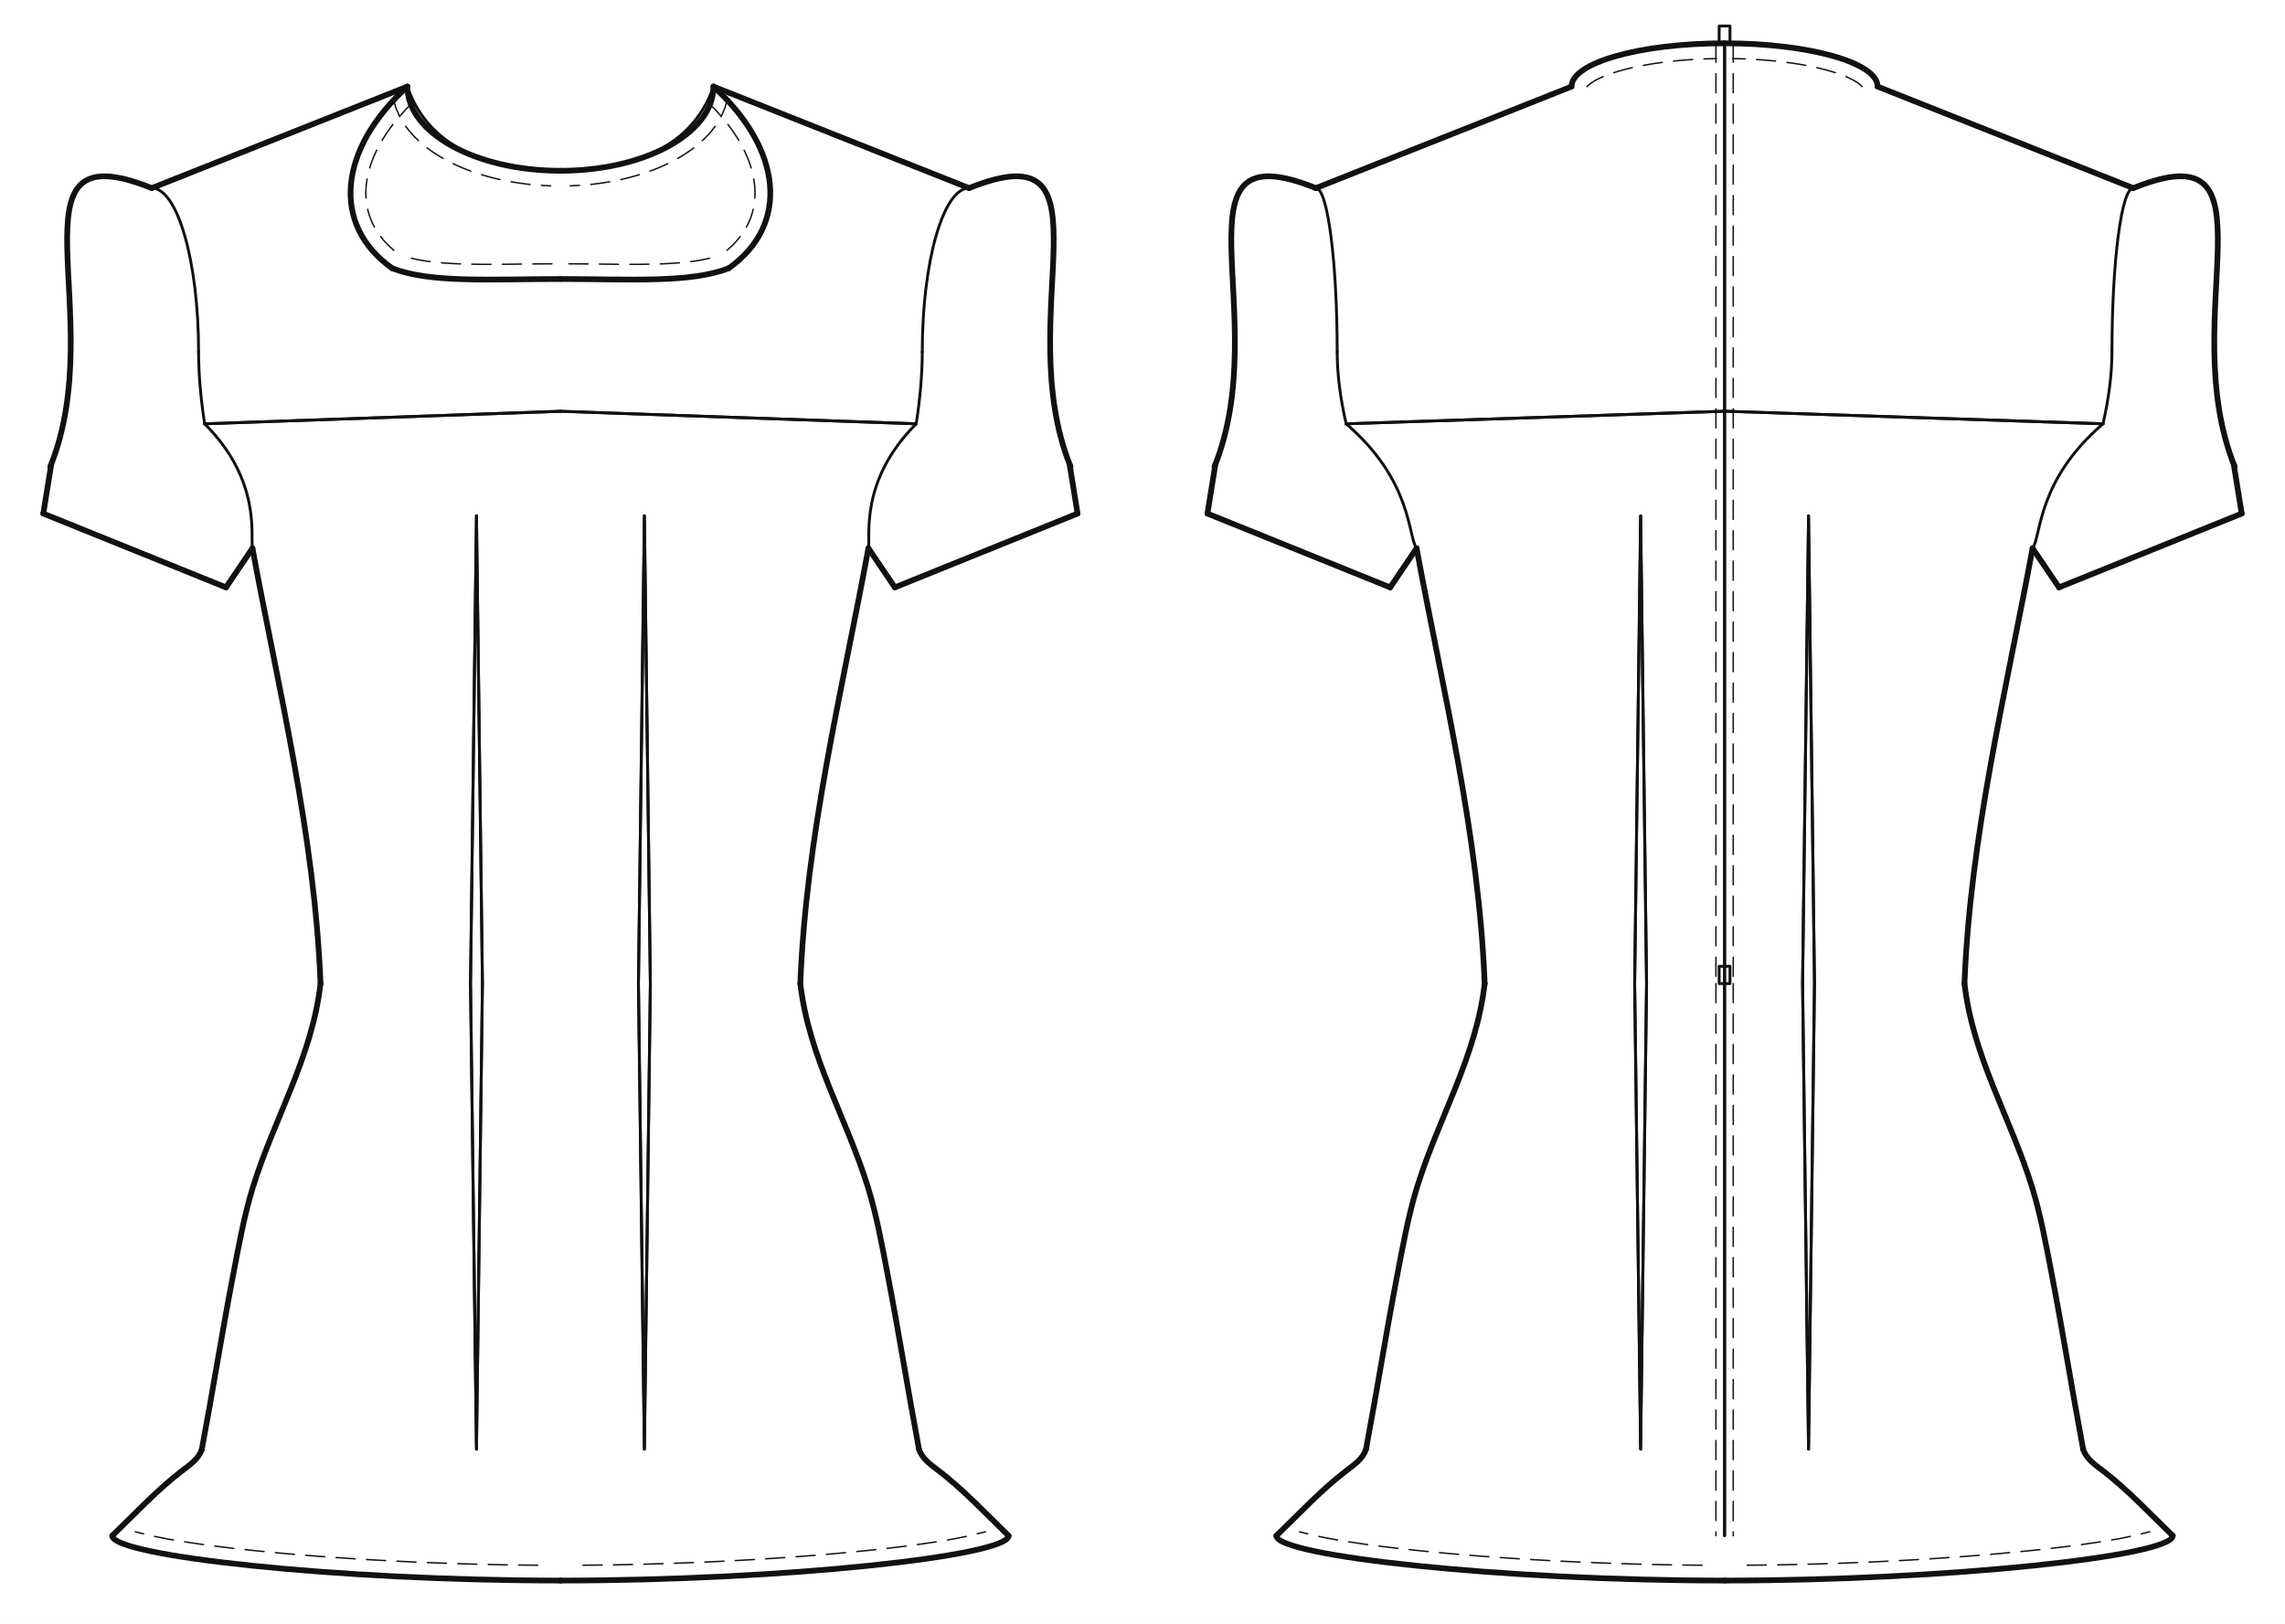
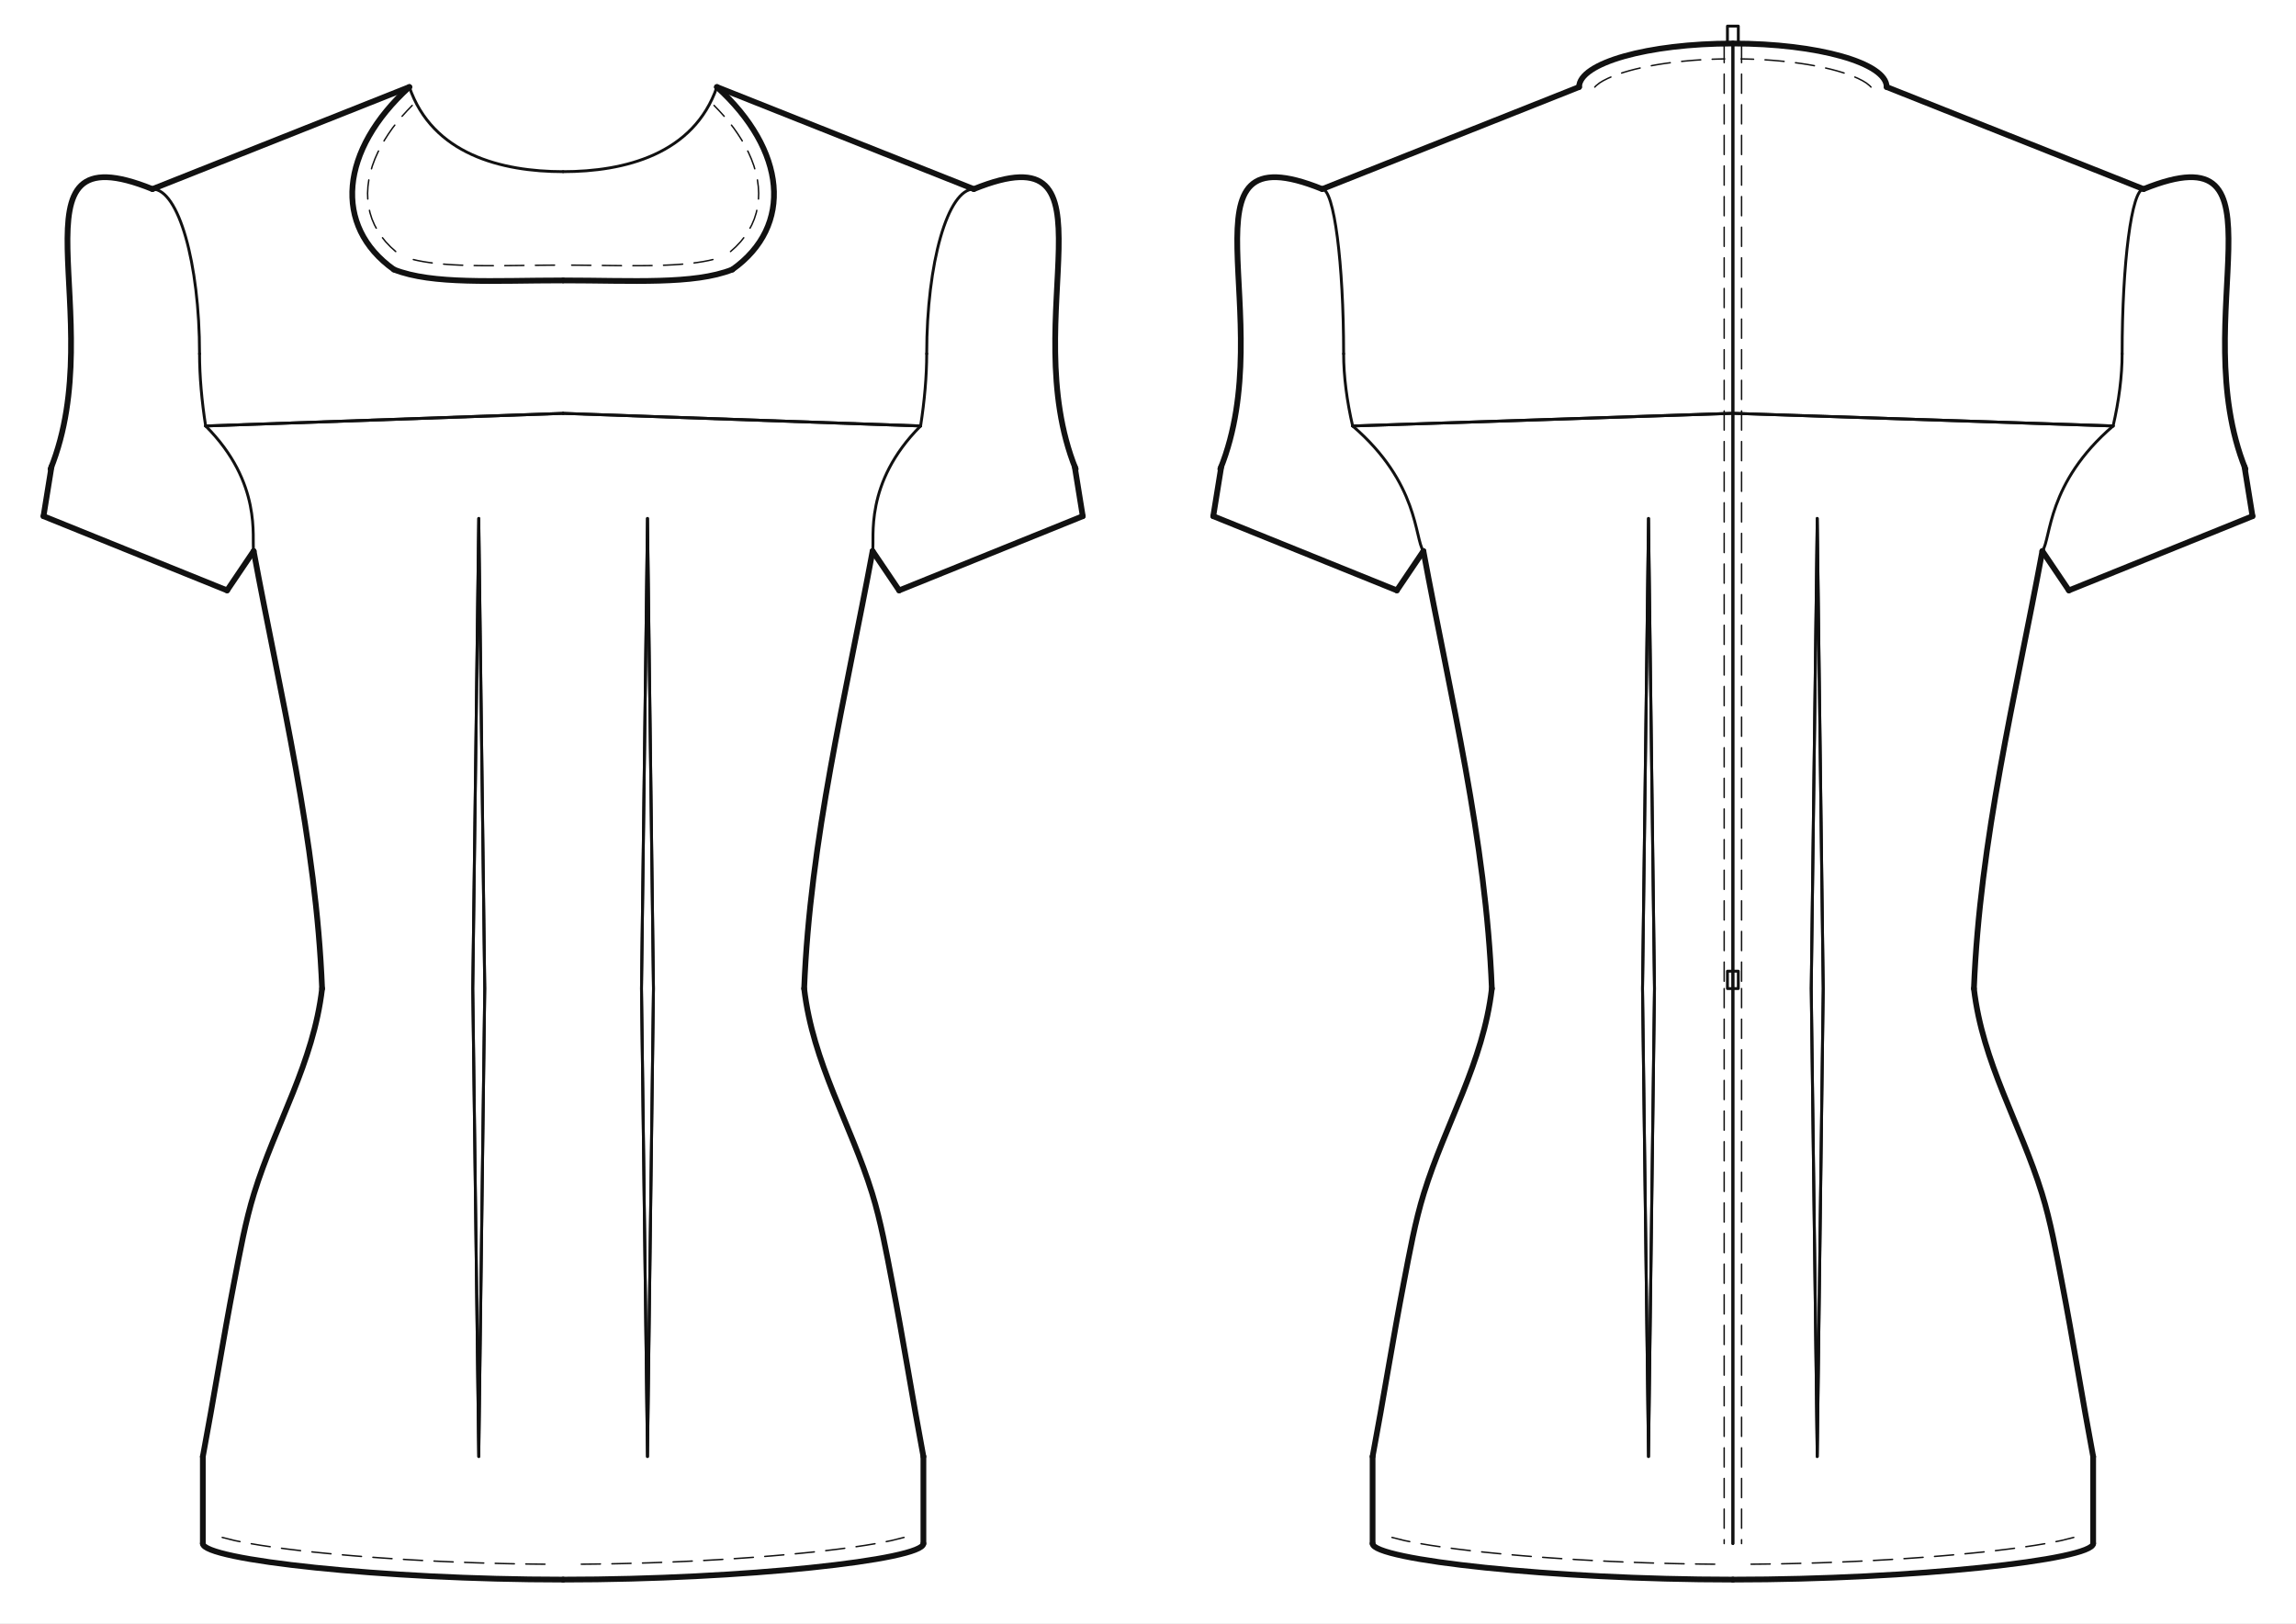
- <svg xmlns="http://www.w3.org/2000/svg" data-ops="20" viewBox="-20.000 -40.000 1055.534 750.204" data-scale="1:1" data-unit-mm="1" data-graf="taban-elbise" data-body="croquis36" data-size="croquis36" data-panel="6" data-gorunum="2" data-kavis="beden" data-y-waist="414.400" data-y-bust="213.300" data-y-hip="629.500">
-   <rect x="-20.000" y="-40.000" width="1055.534" height="750.204" fill="#ffffff" />
+ <svg xmlns="http://www.w3.org/2000/svg" data-ops="18" viewBox="-20.000 -40.000 1055.534 746.063" data-scale="1:1" data-unit-mm="1" data-graf="taban-elbise" data-body="croquis36" data-size="croquis36" data-panel="6" data-gorunum="2" data-kavis="beden" data-y-waist="414.400" data-y-bust="213.300" data-y-hip="629.500">
+   <rect x="-20.000" y="-40.000" width="1055.534" height="746.063" fill="#ffffff" />
  <g id="croquis" fill="none" stroke="none">
    <g data-view="front" data-eksen="cf" transform="translate(238.884 0)">
      <path data-rol="siluet" data-view="front" data-kaynak="croquis-landmark" data-manken-bust-y="213.300" data-manken-koltukalti-y="198.300" data-manken-bel-y="414.400" data-manken-kalca-y="629.500" data-omuz-uc="188.800 46.900" data-manken-bel-yarim-mm="106.400" d="M 70.700 0.000 L 188.800 46.900 L 123.000 198.300 L 133.400 213.300 L 126.500 278.300 L 106.400 414.400 L 137.200 514.400 L 156.900 629.500 L -156.900 629.500 L -137.200 514.400 L -106.400 414.400 L -126.500 278.300 L -133.400 213.300 L -123.000 198.300 L -188.800 46.900 L -70.700 0.000 Z" />
    </g>
    <g data-view="back" data-eksen="cb" transform="translate(776.651 0)">
      <path data-rol="siluet" data-view="back" data-kaynak="croquis-landmark" data-manken-bust-y="213.300" data-manken-koltukalti-y="198.300" data-manken-bel-y="414.400" data-manken-kalca-y="629.500" data-omuz-uc="188.800 46.900" data-manken-bel-yarim-mm="106.400" d="M 70.700 0.000 L 188.800 46.900 L 123.000 198.300 L 133.400 213.300 L 126.500 278.300 L 106.400 414.400 L 137.200 514.400 L 156.900 629.500 L -156.900 629.500 L -137.200 514.400 L -106.400 414.400 L -126.500 278.300 L -133.400 213.300 L -123.000 198.300 L -188.800 46.900 L -70.700 0.000 Z" />
    </g>
  </g>
  <g id="outline" fill="none" stroke="#111111" stroke-width="2.639" stroke-linejoin="round" stroke-linecap="round">
    <g data-view="front" data-eksen="cf" transform="translate(238.884 0)">
-       <path data-panel="on_govde_alt" data-edge="hem_front" data-tur="cut" d="M 0.000 690.204 C 103.520 690.204 207.041 678.817 207.041 669.500" />
-       <path data-panel="on_govde_alt" data-edge="hem_front" data-tur="cut" d="M 0.000 690.204 C -103.520 690.204 -207.041 678.817 -207.041 669.500" />
-       <path data-panel="on_govde_alt" data-edge="side_front.1" data-tur="seam" d="M 207.041 669.500 C 196.650 659.463 186.224 648.229 174.780 639.500 C 171.257 636.813 166.987 633.909 165.632 629.500" />
-       <path data-panel="on_govde_alt" data-edge="side_front.1" data-tur="seam" d="M -207.041 669.500 C -196.650 659.463 -186.224 648.229 -174.780 639.500 C -171.257 636.813 -166.987 633.909 -165.632 629.500" />
+       <path data-panel="on_govde_alt" data-edge="hem_front" data-tur="cut" d="M 0.000 686.063 C 82.816 686.063 165.632 676.953 165.632 669.500" />
+       <path data-panel="on_govde_alt" data-edge="hem_front" data-tur="cut" d="M 0.000 686.063 C -82.816 686.063 -165.632 676.953 -165.632 669.500" />
+       <path data-panel="on_govde_alt" data-edge="side_front.1" data-tur="seam" d="M 165.632 669.500 L 165.632 629.500" />
+       <path data-panel="on_govde_alt" data-edge="side_front.1" data-tur="seam" d="M -165.632 669.500 L -165.632 629.500" />
      <path data-panel="on_govde_alt" data-edge="side_front.2" data-tur="seam" d="M 165.632 629.500 C 160.581 602.652 156.332 575.658 151.154 548.837 C 148.579 535.500 146.079 521.469 142.062 508.506 C 132.077 476.285 114.809 448.645 110.813 414.400" />
      <path data-panel="on_govde_alt" data-edge="side_front.2" data-tur="seam" d="M -165.632 629.500 C -160.581 602.652 -156.332 575.658 -151.154 548.837 C -148.579 535.500 -146.079 521.469 -142.062 508.506 C -132.077 476.285 -114.809 448.645 -110.813 414.400" />
      <path data-panel="on_govde_alt" data-edge="side_front" data-tur="seam" d="M 110.813 414.400 C 113.520 345.871 129.850 280.382 142.272 213.300" />
      <path data-panel="on_govde_alt" data-edge="side_front" data-tur="seam" d="M -110.813 414.400 C -113.520 345.871 -129.850 280.382 -142.272 213.300" />
      <path data-panel="on_roba" data-edge="shoulder" data-tur="seam" d="M 188.800 46.900 L 70.700 0.000" />
      <path data-panel="on_roba" data-edge="shoulder" data-tur="seam" d="M -188.800 46.900 L -70.700 0.000" />
-       <path data-panel="on_roba" data-edge="neck_front" data-tur="cut" d="M 70.700 0.000 C 70.700 21.484 39.047 38.900 0.000 38.900" />
-       <path data-panel="on_roba" data-edge="neck_front" data-tur="cut" d="M -70.700 0.000 C -70.700 21.484 -39.047 38.900 0.000 38.900" />
      <path data-panel="kol" data-edge="kapak_basi" data-tur="kapak" d="M 188.800 46.900 C 258.628 18.684 207.424 105.745 235.640 175.573" />
      <path data-panel="kol" data-edge="kapak_basi" data-tur="kapak" d="M -188.800 46.900 C -258.628 18.684 -207.424 105.745 -235.640 175.573" />
      <path data-panel="kol" data-edge="underarm_front" data-tur="kol" d="M 235.209 174.507 L 238.884 197.268" />
      <path data-panel="kol" data-edge="underarm_front" data-tur="kol" d="M -235.209 174.507 L -238.884 197.268" />
      <path data-panel="kol" data-edge="hem" data-tur="kol" d="M 238.884 197.268 L 154.477 231.375" />
      <path data-panel="kol" data-edge="hem" data-tur="kol" d="M -238.884 197.268 L -154.477 231.375" />
      <path data-panel="kol" data-edge="underarm_back" data-tur="kol" d="M 154.477 231.375 L 142.272 213.300" />
      <path data-panel="kol" data-edge="underarm_back" data-tur="kol" d="M -154.477 231.375 L -142.272 213.300" />
      <path data-panel="yaka_on" data-edge="dis1" data-tur="cut" d="M 0.000 88.900 C 31.815 88.900 60.095 90.900 77.770 83.900" />
      <path data-panel="yaka_on" data-edge="dis1" data-tur="cut" d="M 0.000 88.900 C -31.815 88.900 -60.095 90.900 -77.770 83.900" />
      <path data-panel="yaka_on" data-edge="dis2" data-tur="cut" d="M 77.770 83.900 C 106.050 63.900 102.515 28.900 70.700 0.000" />
      <path data-panel="yaka_on" data-edge="dis2" data-tur="cut" d="M -77.770 83.900 C -106.050 63.900 -102.515 28.900 -70.700 0.000" />
    </g>
    <g data-view="back" data-eksen="cb" transform="translate(776.651 0)">
-       <path data-panel="arka_govde_alt" data-edge="hem_back" data-tur="cut" d="M 0.000 690.204 C 103.520 690.204 207.041 678.817 207.041 669.500" />
-       <path data-panel="arka_govde_alt" data-edge="hem_back" data-tur="cut" d="M 0.000 690.204 C -103.520 690.204 -207.041 678.817 -207.041 669.500" />
-       <path data-panel="arka_govde_alt" data-edge="side_back.1" data-tur="seam" d="M 207.041 669.500 C 196.650 659.463 186.224 648.229 174.780 639.500 C 171.257 636.813 166.987 633.909 165.632 629.500" />
-       <path data-panel="arka_govde_alt" data-edge="side_back.1" data-tur="seam" d="M -207.041 669.500 C -196.650 659.463 -186.224 648.229 -174.780 639.500 C -171.257 636.813 -166.987 633.909 -165.632 629.500" />
+       <path data-panel="arka_govde_alt" data-edge="hem_back" data-tur="cut" d="M 0.000 686.063 C 82.816 686.063 165.632 676.953 165.632 669.500" />
+       <path data-panel="arka_govde_alt" data-edge="hem_back" data-tur="cut" d="M 0.000 686.063 C -82.816 686.063 -165.632 676.953 -165.632 669.500" />
+       <path data-panel="arka_govde_alt" data-edge="side_back.1" data-tur="seam" d="M 165.632 669.500 L 165.632 629.500" />
+       <path data-panel="arka_govde_alt" data-edge="side_back.1" data-tur="seam" d="M -165.632 669.500 L -165.632 629.500" />
      <path data-panel="arka_govde_alt" data-edge="side_back.2" data-tur="seam" d="M 165.632 629.500 C 160.581 602.652 156.332 575.658 151.154 548.837 C 148.579 535.500 146.079 521.469 142.062 508.506 C 132.077 476.285 114.809 448.645 110.813 414.400" />
      <path data-panel="arka_govde_alt" data-edge="side_back.2" data-tur="seam" d="M -165.632 629.500 C -160.581 602.652 -156.332 575.658 -151.154 548.837 C -148.579 535.500 -146.079 521.469 -142.062 508.506 C -132.077 476.285 -114.809 448.645 -110.813 414.400" />
      <path data-panel="arka_govde_alt" data-edge="side_back" data-tur="seam" d="M 110.813 414.400 C 113.520 345.871 129.850 280.382 142.272 213.300" />
      <path data-panel="arka_govde_alt" data-edge="side_back" data-tur="seam" d="M -110.813 414.400 C -113.520 345.871 -129.850 280.382 -142.272 213.300" />
      <path data-panel="arka_roba" data-edge="shoulder" data-tur="seam" d="M 188.800 46.900 L 70.700 0.000" />
      <path data-panel="arka_roba" data-edge="shoulder" data-tur="seam" d="M -188.800 46.900 L -70.700 0.000" />
      <path data-panel="arka_roba" data-edge="neck_back" data-tur="cut" d="M 70.700 0.000 C 70.700 -11.046 39.047 -20.000 0.000 -20.000" />
      <path data-panel="arka_roba" data-edge="neck_back" data-tur="cut" d="M -70.700 0.000 C -70.700 -11.046 -39.047 -20.000 0.000 -20.000" />
      <path data-panel="kol" data-edge="kapak_basi" data-tur="kapak" d="M 188.800 46.900 C 258.628 18.684 207.424 105.745 235.640 175.573" />
      <path data-panel="kol" data-edge="kapak_basi" data-tur="kapak" d="M -188.800 46.900 C -258.628 18.684 -207.424 105.745 -235.640 175.573" />
      <path data-panel="kol" data-edge="underarm_front" data-tur="kol" d="M 235.209 174.507 L 238.884 197.268" />
      <path data-panel="kol" data-edge="underarm_front" data-tur="kol" d="M -235.209 174.507 L -238.884 197.268" />
      <path data-panel="kol" data-edge="hem" data-tur="kol" d="M 238.884 197.268 L 154.477 231.375" />
      <path data-panel="kol" data-edge="hem" data-tur="kol" d="M -238.884 197.268 L -154.477 231.375" />
      <path data-panel="kol" data-edge="underarm_back" data-tur="kol" d="M 154.477 231.375 L 142.272 213.300" />
      <path data-panel="kol" data-edge="underarm_back" data-tur="kol" d="M -154.477 231.375 L -142.272 213.300" />
    </g>
  </g>
  <g id="seams" fill="none" stroke="#111111" stroke-width="1.319" stroke-linejoin="round" stroke-linecap="round">
    <g data-view="front" data-eksen="cf" transform="translate(238.884 0)">
      <path data-panel="on_govde_alt" data-edge="armhole_front.1.1" data-tur="seam" d="M 142.272 213.300 C 143.289 207.518 138.075 182.130 164.338 155.798" />
      <path data-panel="on_govde_alt" data-edge="armhole_front.1.1" data-tur="seam" d="M -142.272 213.300 C -143.289 207.518 -138.075 182.130 -164.338 155.798" />
      <path data-panel="on_govde_alt" data-edge="roba_on.a" data-tur="seam" d="M 164.338 155.798 L 0.000 150.010" />
      <path data-panel="on_govde_alt" data-edge="roba_on.a" data-tur="seam" d="M -164.338 155.798 L 0.000 150.010" />
      <path data-panel="on_roba" data-edge="armhole_front.1.2" data-tur="seam" d="M 164.338 155.798 C 166.134 144.405 167.150 132.835 167.150 122.600" />
      <path data-panel="on_roba" data-edge="armhole_front.1.2" data-tur="seam" d="M -164.338 155.798 C -166.134 144.405 -167.150 132.835 -167.150 122.600" />
      <path data-panel="on_roba" data-edge="armhole_front.2" data-tur="seam" d="M 167.150 122.600 C 167.150 80.792 176.843 46.900 188.800 46.900" />
      <path data-panel="on_roba" data-edge="armhole_front.2" data-tur="seam" d="M -167.150 122.600 C -167.150 80.792 -176.843 46.900 -188.800 46.900" />
      <path data-panel="on_roba" data-edge="roba_on.b" data-tur="seam" d="M 0.000 150.010 L 164.338 155.798" />
      <path data-panel="on_roba" data-edge="roba_on.b" data-tur="seam" d="M 0.000 150.010 L -164.338 155.798" />
      <path data-panel="yaka_on" data-edge="ic" data-tur="cut" d="M 70.700 0.000 C 60.095 30.900 28.280 38.900 0.000 38.900" />
      <path data-panel="yaka_on" data-edge="ic" data-tur="cut" d="M -70.700 0.000 C -60.095 30.900 -28.280 38.900 0.000 38.900" />
    </g>
    <g data-view="back" data-eksen="cb" transform="translate(776.651 0)">
      <path data-panel="arka_govde_alt" data-edge="cb.1.2" data-tur="seam" d="M 0.000 149.981 L 0.000 414.400" />
      <path data-panel="arka_govde_alt" data-edge="cb.1.2" data-tur="seam" d="M 0.000 149.981 L 0.000 414.400" />
      <path data-panel="arka_govde_alt" data-edge="cb.2" data-tur="seam" d="M 0.000 414.400 L 0.000 669.500" />
      <path data-panel="arka_govde_alt" data-edge="cb.2" data-tur="seam" d="M 0.000 414.400 L 0.000 669.500" />
      <path data-panel="arka_govde_alt" data-edge="armhole_back.1.1" data-tur="seam" d="M 142.272 213.300 C 146.390 207.518 144.178 182.130 174.804 155.798" />
      <path data-panel="arka_govde_alt" data-edge="armhole_back.1.1" data-tur="seam" d="M -142.272 213.300 C -146.390 207.518 -144.178 182.130 -174.804 155.798" />
      <path data-panel="arka_govde_alt" data-edge="roba_arka.a" data-tur="seam" d="M 174.804 155.798 L 0.000 149.981" />
      <path data-panel="arka_govde_alt" data-edge="roba_arka.a" data-tur="seam" d="M -174.804 155.798 L 0.000 149.981" />
      <path data-panel="arka_roba" data-edge="armhole_back.1.2" data-tur="seam" d="M 174.804 155.798 C 177.452 144.405 178.950 132.835 178.950 122.600" />
      <path data-panel="arka_roba" data-edge="armhole_back.1.2" data-tur="seam" d="M -174.804 155.798 C -177.452 144.405 -178.950 132.835 -178.950 122.600" />
      <path data-panel="arka_roba" data-edge="armhole_back.2" data-tur="seam" d="M 178.950 122.600 C 178.950 80.792 183.360 46.900 188.800 46.900" />
      <path data-panel="arka_roba" data-edge="armhole_back.2" data-tur="seam" d="M -178.950 122.600 C -178.950 80.792 -183.360 46.900 -188.800 46.900" />
      <path data-panel="arka_roba" data-edge="cb.1.1" data-tur="seam" d="M 0.000 -20.000 L 0.000 149.981" />
      <path data-panel="arka_roba" data-edge="cb.1.1" data-tur="seam" d="M 0.000 -20.000 L 0.000 149.981" />
      <path data-panel="arka_roba" data-edge="roba_arka.b" data-tur="seam" d="M 0.000 149.981 L 174.804 155.798" />
      <path data-panel="arka_roba" data-edge="roba_arka.b" data-tur="seam" d="M 0.000 149.981 L -174.804 155.798" />
    </g>
  </g>
  <g id="topstitch" fill="none" stroke="#111111" stroke-width="0.660" stroke-linejoin="round" stroke-linecap="round" stroke-dasharray="8.796 5.278">
    <g data-view="front" data-eksen="cf" transform="translate(238.884 0)">
-       <path data-panel="on_govde_alt" data-edge="hem_front" data-tur="ustdikis" d="M 10.452 683.120 L 18.253 683.038 L 26.062 682.931 L 33.917 682.760 L 41.719 682.564 L 49.579 682.328 L 57.380 682.044 L 65.180 681.734 L 73.035 681.372 L 80.831 680.972 L 88.626 680.543 L 96.473 680.056 L 104.260 679.530 L 112.042 678.969 L 119.881 678.349 L 127.651 677.676 L 135.411 676.955 L 143.161 676.178 L 150.938 675.332 L 158.701 674.394 L 166.401 673.371 L 174.069 672.239 L 181.662 670.969 L 189.022 669.500 L 196.353 667.668" />
-       <path data-panel="on_govde_alt" data-edge="hem_front" data-tur="ustdikis" d="M -10.452 683.120 L -18.253 683.038 L -26.062 682.931 L -33.917 682.760 L -41.719 682.564 L -49.579 682.328 L -57.380 682.044 L -65.180 681.734 L -73.035 681.372 L -80.831 680.972 L -88.626 680.543 L -96.473 680.056 L -104.260 679.530 L -112.042 678.969 L -119.881 678.349 L -127.651 677.676 L -135.411 676.955 L -143.161 676.178 L -150.938 675.332 L -158.701 674.394 L -166.401 673.371 L -174.069 672.239 L -181.662 670.969 L -189.022 669.500 L -196.353 667.668" />
-       <path data-panel="on_roba" data-edge="neck_front" data-tur="ustdikis" d="M 77.144 5.638 L 76.037 9.749 L 74.265 13.862 L 72.135 17.424 L 69.788 20.554 L 67.199 23.418 L 64.421 26.030 L 61.495 28.408 L 58.453 30.572 L 55.319 32.540 L 52.112 34.331 L 48.846 35.960 L 45.596 37.415 L 42.429 38.676 L 39.063 39.865 L 35.631 40.949 L 32.177 41.920 L 28.765 42.772 L 25.480 43.468 L 21.966 44.107 L 18.442 44.655 L 15.044 45.101 L 11.628 45.422 L 8.078 45.677 L 4.539 45.854" />
-       <path data-panel="on_roba" data-edge="neck_front" data-tur="ustdikis" d="M -77.144 5.638 L -76.037 9.749 L -74.265 13.862 L -72.135 17.424 L -69.788 20.554 L -67.199 23.418 L -64.421 26.030 L -61.495 28.408 L -58.453 30.572 L -55.319 32.540 L -52.112 34.331 L -48.846 35.960 L -45.596 37.415 L -42.429 38.676 L -39.063 39.865 L -35.631 40.949 L -32.177 41.920 L -28.765 42.772 L -25.480 43.468 L -21.966 44.107 L -18.442 44.655 L -15.044 45.101 L -11.628 45.422 L -8.078 45.677 L -4.539 45.854" />
+       <path data-panel="on_govde_alt" data-edge="hem_front" data-tur="ustdikis" d="M 8.355 678.989 L 14.584 678.923 L 20.825 678.837 L 27.103 678.701 L 33.333 678.544 L 39.621 678.356 L 45.850 678.129 L 52.080 677.881 L 58.363 677.592 L 64.589 677.273 L 70.813 676.930 L 77.092 676.540 L 83.309 676.120 L 89.523 675.672 L 95.794 675.176 L 101.997 674.639 L 108.192 674.063 L 114.376 673.443 L 120.590 672.767 L 126.792 672.018 L 132.933 671.202 L 139.046 670.299 L 145.077 669.290 L 150.905 668.128 L 156.711 666.677" />
+       <path data-panel="on_govde_alt" data-edge="hem_front" data-tur="ustdikis" d="M -8.355 678.989 L -14.584 678.923 L -20.825 678.837 L -27.103 678.701 L -33.333 678.544 L -39.621 678.356 L -45.850 678.129 L -52.080 677.881 L -58.363 677.592 L -64.589 677.273 L -70.813 676.930 L -77.092 676.540 L -83.309 676.120 L -89.523 675.672 L -95.794 675.176 L -101.997 674.639 L -108.192 674.063 L -114.376 673.443 L -120.590 672.767 L -126.792 672.018 L -132.933 671.202 L -139.046 670.299 L -145.077 669.290 L -150.905 668.128 L -156.711 666.677" />
      <path data-panel="yaka_on" data-edge="dis1" data-tur="ustdikis" d="M 3.947 81.873 L 6.899 81.892 L 9.857 81.917 L 12.807 81.947 L 15.746 81.980 L 18.685 82.015 L 21.617 82.049 L 24.541 82.080 L 27.454 82.105 L 30.375 82.122 L 33.295 82.126 L 36.187 82.115 L 39.068 82.087 L 41.936 82.038 L 44.791 81.963 L 47.630 81.859 L 50.480 81.719 L 53.312 81.537 L 56.116 81.305 L 58.886 81.019 L 61.613 80.671 L 64.286 80.254 L 66.891 79.757 L 69.440 79.168 L 71.973 78.460" />
      <path data-panel="yaka_on" data-edge="dis1" data-tur="ustdikis" d="M -3.947 81.873 L -6.899 81.892 L -9.857 81.917 L -12.807 81.947 L -15.746 81.980 L -18.685 82.015 L -21.617 82.049 L -24.541 82.080 L -27.454 82.105 L -30.375 82.122 L -33.295 82.126 L -36.187 82.115 L -39.068 82.087 L -41.936 82.038 L -44.791 81.963 L -47.630 81.859 L -50.480 81.719 L -53.312 81.537 L -56.116 81.305 L -58.886 81.019 L -61.613 80.671 L -64.286 80.254 L -66.891 79.757 L -69.440 79.168 L -71.973 78.460" />
      <path data-panel="yaka_on" data-edge="dis2" data-tur="ustdikis" d="M 76.957 75.622 L 79.359 73.457 L 81.595 71.100 L 83.569 68.625 L 85.276 66.050 L 86.718 63.383 L 87.890 60.631 L 88.790 57.795 L 89.423 54.882 L 89.791 51.895 L 89.894 48.841 L 89.732 45.732 L 89.309 42.580 L 88.630 39.402 L 87.702 36.214 L 86.523 33.039 L 85.204 30.070 L 83.726 27.181 L 82.094 24.348 L 80.324 21.574 L 78.407 18.829 L 76.160 15.938 L 74.001 13.402 L 71.753 10.923 L 69.388 8.463" />
      <path data-panel="yaka_on" data-edge="dis2" data-tur="ustdikis" d="M -76.957 75.622 L -79.359 73.457 L -81.595 71.100 L -83.569 68.625 L -85.276 66.050 L -86.718 63.383 L -87.890 60.631 L -88.790 57.795 L -89.423 54.882 L -89.791 51.895 L -89.894 48.841 L -89.732 45.732 L -89.309 42.580 L -88.630 39.402 L -87.702 36.214 L -86.523 33.039 L -85.204 30.070 L -83.726 27.181 L -82.094 24.348 L -80.324 21.574 L -78.407 18.829 L -76.160 15.938 L -74.001 13.402 L -71.753 10.923 L -69.388 8.463" />
    </g>
    <g data-view="back" data-eksen="cb" transform="translate(776.651 0)">
-       <path data-panel="arka_govde_alt" data-edge="hem_back" data-tur="ustdikis" d="M 10.452 683.120 L 18.253 683.038 L 26.062 682.931 L 33.917 682.760 L 41.719 682.564 L 49.579 682.328 L 57.380 682.044 L 65.180 681.734 L 73.035 681.372 L 80.831 680.972 L 88.626 680.543 L 96.473 680.056 L 104.260 679.530 L 112.042 678.969 L 119.881 678.349 L 127.651 677.676 L 135.411 676.955 L 143.161 676.178 L 150.938 675.332 L 158.701 674.394 L 166.401 673.371 L 174.069 672.239 L 181.662 670.969 L 189.022 669.500 L 196.353 667.668" />
-       <path data-panel="arka_govde_alt" data-edge="hem_back" data-tur="ustdikis" d="M -10.452 683.120 L -18.253 683.038 L -26.062 682.931 L -33.917 682.760 L -41.719 682.564 L -49.579 682.328 L -57.380 682.044 L -65.180 681.734 L -73.035 681.372 L -80.831 680.972 L -88.626 680.543 L -96.473 680.056 L -104.260 679.530 L -112.042 678.969 L -119.881 678.349 L -127.651 677.676 L -135.411 676.955 L -143.161 676.178 L -150.938 675.332 L -158.701 674.394 L -166.401 673.371 L -174.069 672.239 L -181.662 670.969 L -189.022 669.500 L -196.353 667.668" />
+       <path data-panel="arka_govde_alt" data-edge="hem_back" data-tur="ustdikis" d="M 8.355 678.989 L 14.584 678.923 L 20.825 678.837 L 27.103 678.701 L 33.333 678.544 L 39.621 678.356 L 45.850 678.129 L 52.080 677.881 L 58.363 677.592 L 64.589 677.273 L 70.813 676.930 L 77.092 676.540 L 83.309 676.120 L 89.523 675.672 L 95.794 675.176 L 101.997 674.639 L 108.192 674.063 L 114.376 673.443 L 120.590 672.767 L 126.792 672.018 L 132.933 671.202 L 139.046 670.299 L 145.077 669.290 L 150.905 668.128 L 156.711 666.677" />
+       <path data-panel="arka_govde_alt" data-edge="hem_back" data-tur="ustdikis" d="M -8.355 678.989 L -14.584 678.923 L -20.825 678.837 L -27.103 678.701 L -33.333 678.544 L -39.621 678.356 L -45.850 678.129 L -52.080 677.881 L -58.363 677.592 L -64.589 677.273 L -70.813 676.930 L -77.092 676.540 L -83.309 676.120 L -89.523 675.672 L -95.794 675.176 L -101.997 674.639 L -108.192 674.063 L -114.376 673.443 L -120.590 672.767 L -126.792 672.018 L -132.933 671.202 L -139.046 670.299 L -145.077 669.290 L -150.905 668.128 L -156.711 666.677" />
      <path data-panel="arka_roba" data-edge="neck_back" data-tur="ustdikis" d="M 63.489 0.022 L 62.921 -0.583 L 61.323 -1.861 L 59.619 -2.905 L 57.494 -3.976 L 55.164 -4.980 L 52.745 -5.888 L 50.258 -6.712 L 47.714 -7.466 L 45.024 -8.181 L 42.327 -8.811 L 39.695 -9.368 L 37.039 -9.880 L 34.323 -10.359 L 31.513 -10.791 L 28.813 -11.163 L 26.102 -11.504 L 23.235 -11.816 L 20.508 -12.071 L 17.775 -12.302 L 14.897 -12.497 L 12.155 -12.649 L 9.340 -12.785 L 6.527 -12.866 L 3.778 -12.927" />
      <path data-panel="arka_roba" data-edge="neck_back" data-tur="ustdikis" d="M -63.489 0.022 L -62.921 -0.583 L -61.323 -1.861 L -59.619 -2.905 L -57.494 -3.976 L -55.164 -4.980 L -52.745 -5.888 L -50.258 -6.712 L -47.714 -7.466 L -45.024 -8.181 L -42.327 -8.811 L -39.695 -9.368 L -37.039 -9.880 L -34.323 -10.359 L -31.513 -10.791 L -28.813 -11.163 L -26.102 -11.504 L -23.235 -11.816 L -20.508 -12.071 L -17.775 -12.302 L -14.897 -12.497 L -12.155 -12.649 L -9.340 -12.785 L -6.527 -12.866 L -3.778 -12.927" />
      <path data-panel="arka_roba" data-edge="arka_orta_beden" data-tur="fermuar" d="M -4.000 -20.000 L -4.000 -1.900 L -4.000 16.200 L -4.000 34.300 L -4.000 52.400 L -4.000 70.500 L -4.000 88.600 L -4.000 106.700 L -4.000 124.800 L -4.000 142.900 L -4.000 161.000 L -4.000 179.100 L -4.000 197.200 L -4.000 215.300 L -4.000 233.400 L -4.000 251.500 L -4.000 269.600 L -4.000 287.700 L -4.000 305.800 L -4.000 323.900 L -4.000 342.000 L -4.000 360.100 L -4.000 378.200 L -4.000 396.300 L -4.000 414.400" />
      <path data-panel="arka_roba" data-edge="arka_orta_beden" data-tur="fermuar" d="M 4.000 -20.000 L 4.000 -1.900 L 4.000 16.200 L 4.000 34.300 L 4.000 52.400 L 4.000 70.500 L 4.000 88.600 L 4.000 106.700 L 4.000 124.800 L 4.000 142.900 L 4.000 161.000 L 4.000 179.100 L 4.000 197.200 L 4.000 215.300 L 4.000 233.400 L 4.000 251.500 L 4.000 269.600 L 4.000 287.700 L 4.000 305.800 L 4.000 323.900 L 4.000 342.000 L 4.000 360.100 L 4.000 378.200 L 4.000 396.300 L 4.000 414.400" />
      <path data-panel="arka_govde_alt" data-edge="arka_orta_etek" data-tur="fermuar" d="M -4.000 414.400 L -4.000 425.029 L -4.000 435.658 L -4.000 446.287 L -4.000 456.917 L -4.000 467.546 L -4.000 478.175 L -4.000 488.804 L -4.000 499.433 L -4.000 510.062 L -4.000 520.692 L -4.000 531.321 L -4.000 541.950 L -4.000 552.579 L -4.000 563.208 L -4.000 573.837 L -4.000 584.467 L -4.000 595.096 L -4.000 605.725 L -4.000 616.354 L -4.000 626.983 L -4.000 637.613 L -4.000 648.242 L -4.000 658.871 L -4.000 669.500" />
      <path data-panel="arka_govde_alt" data-edge="arka_orta_etek" data-tur="fermuar" d="M 4.000 414.400 L 4.000 425.029 L 4.000 435.658 L 4.000 446.287 L 4.000 456.917 L 4.000 467.546 L 4.000 478.175 L 4.000 488.804 L 4.000 499.433 L 4.000 510.062 L 4.000 520.692 L 4.000 531.321 L 4.000 541.950 L 4.000 552.579 L 4.000 563.208 L 4.000 573.837 L 4.000 584.467 L 4.000 595.096 L 4.000 605.725 L 4.000 616.354 L 4.000 626.983 L 4.000 637.613 L 4.000 648.242 L 4.000 658.871 L 4.000 669.500" />
    </g>
  </g>
  <g id="details" fill="none" stroke="#111111" stroke-width="1.319" stroke-linejoin="round" stroke-linecap="round">
    <g data-view="front" data-eksen="cf" transform="translate(238.884 0)">
      <path data-panel="on_govde_alt" data-edge="ic_pens_1" data-tur="pens" d="M 38.784 198.300 L 41.537 414.400 L 38.784 629.500 L 36.032 414.400 Z" />
      <path data-panel="on_govde_alt" data-edge="ic_pens_1" data-tur="pens" d="M -38.784 198.300 L -41.537 414.400 L -38.784 629.500 L -36.032 414.400 Z" />
      <path data-panel="on_roba" data-edge="ic_pens_1" data-tur="pens" d="M 38.784 198.300 L 41.537 414.400 L 38.784 629.500 L 36.032 414.400 Z" />
      <path data-panel="on_roba" data-edge="ic_pens_1" data-tur="pens" d="M -38.784 198.300 L -41.537 414.400 L -38.784 629.500 L -36.032 414.400 Z" />
    </g>
    <g data-view="back" data-eksen="cb" transform="translate(776.651 0)">
      <path data-panel="arka_govde_alt" data-edge="ic_pens_1" data-tur="pens" d="M 38.784 198.300 L 41.537 414.400 L 38.784 629.500 L 36.032 414.400 Z" />
      <path data-panel="arka_govde_alt" data-edge="ic_pens_1" data-tur="pens" d="M -38.784 198.300 L -41.537 414.400 L -38.784 629.500 L -36.032 414.400 Z" />
      <path data-panel="arka_roba" data-edge="ic_pens_1" data-tur="pens" d="M 38.784 198.300 L 41.537 414.400 L 38.784 629.500 L 36.032 414.400 Z" />
      <path data-panel="arka_roba" data-edge="ic_pens_1" data-tur="pens" d="M -38.784 198.300 L -41.537 414.400 L -38.784 629.500 L -36.032 414.400 Z" />
      <path data-panel="arka_roba" data-edge="arka_orta_beden" data-tur="fermuar_cekecek" d="M 2.500 -20.000 L -2.500 -20.000 L -2.500 -28.000 L 2.500 -28.000 Z" />
      <path data-panel="arka_govde_alt" data-edge="arka_orta_etek" data-tur="fermuar_cekecek" d="M 2.500 414.400 L -2.500 414.400 L -2.500 406.400 L 2.500 406.400 Z" />
    </g>
  </g>
</svg>
